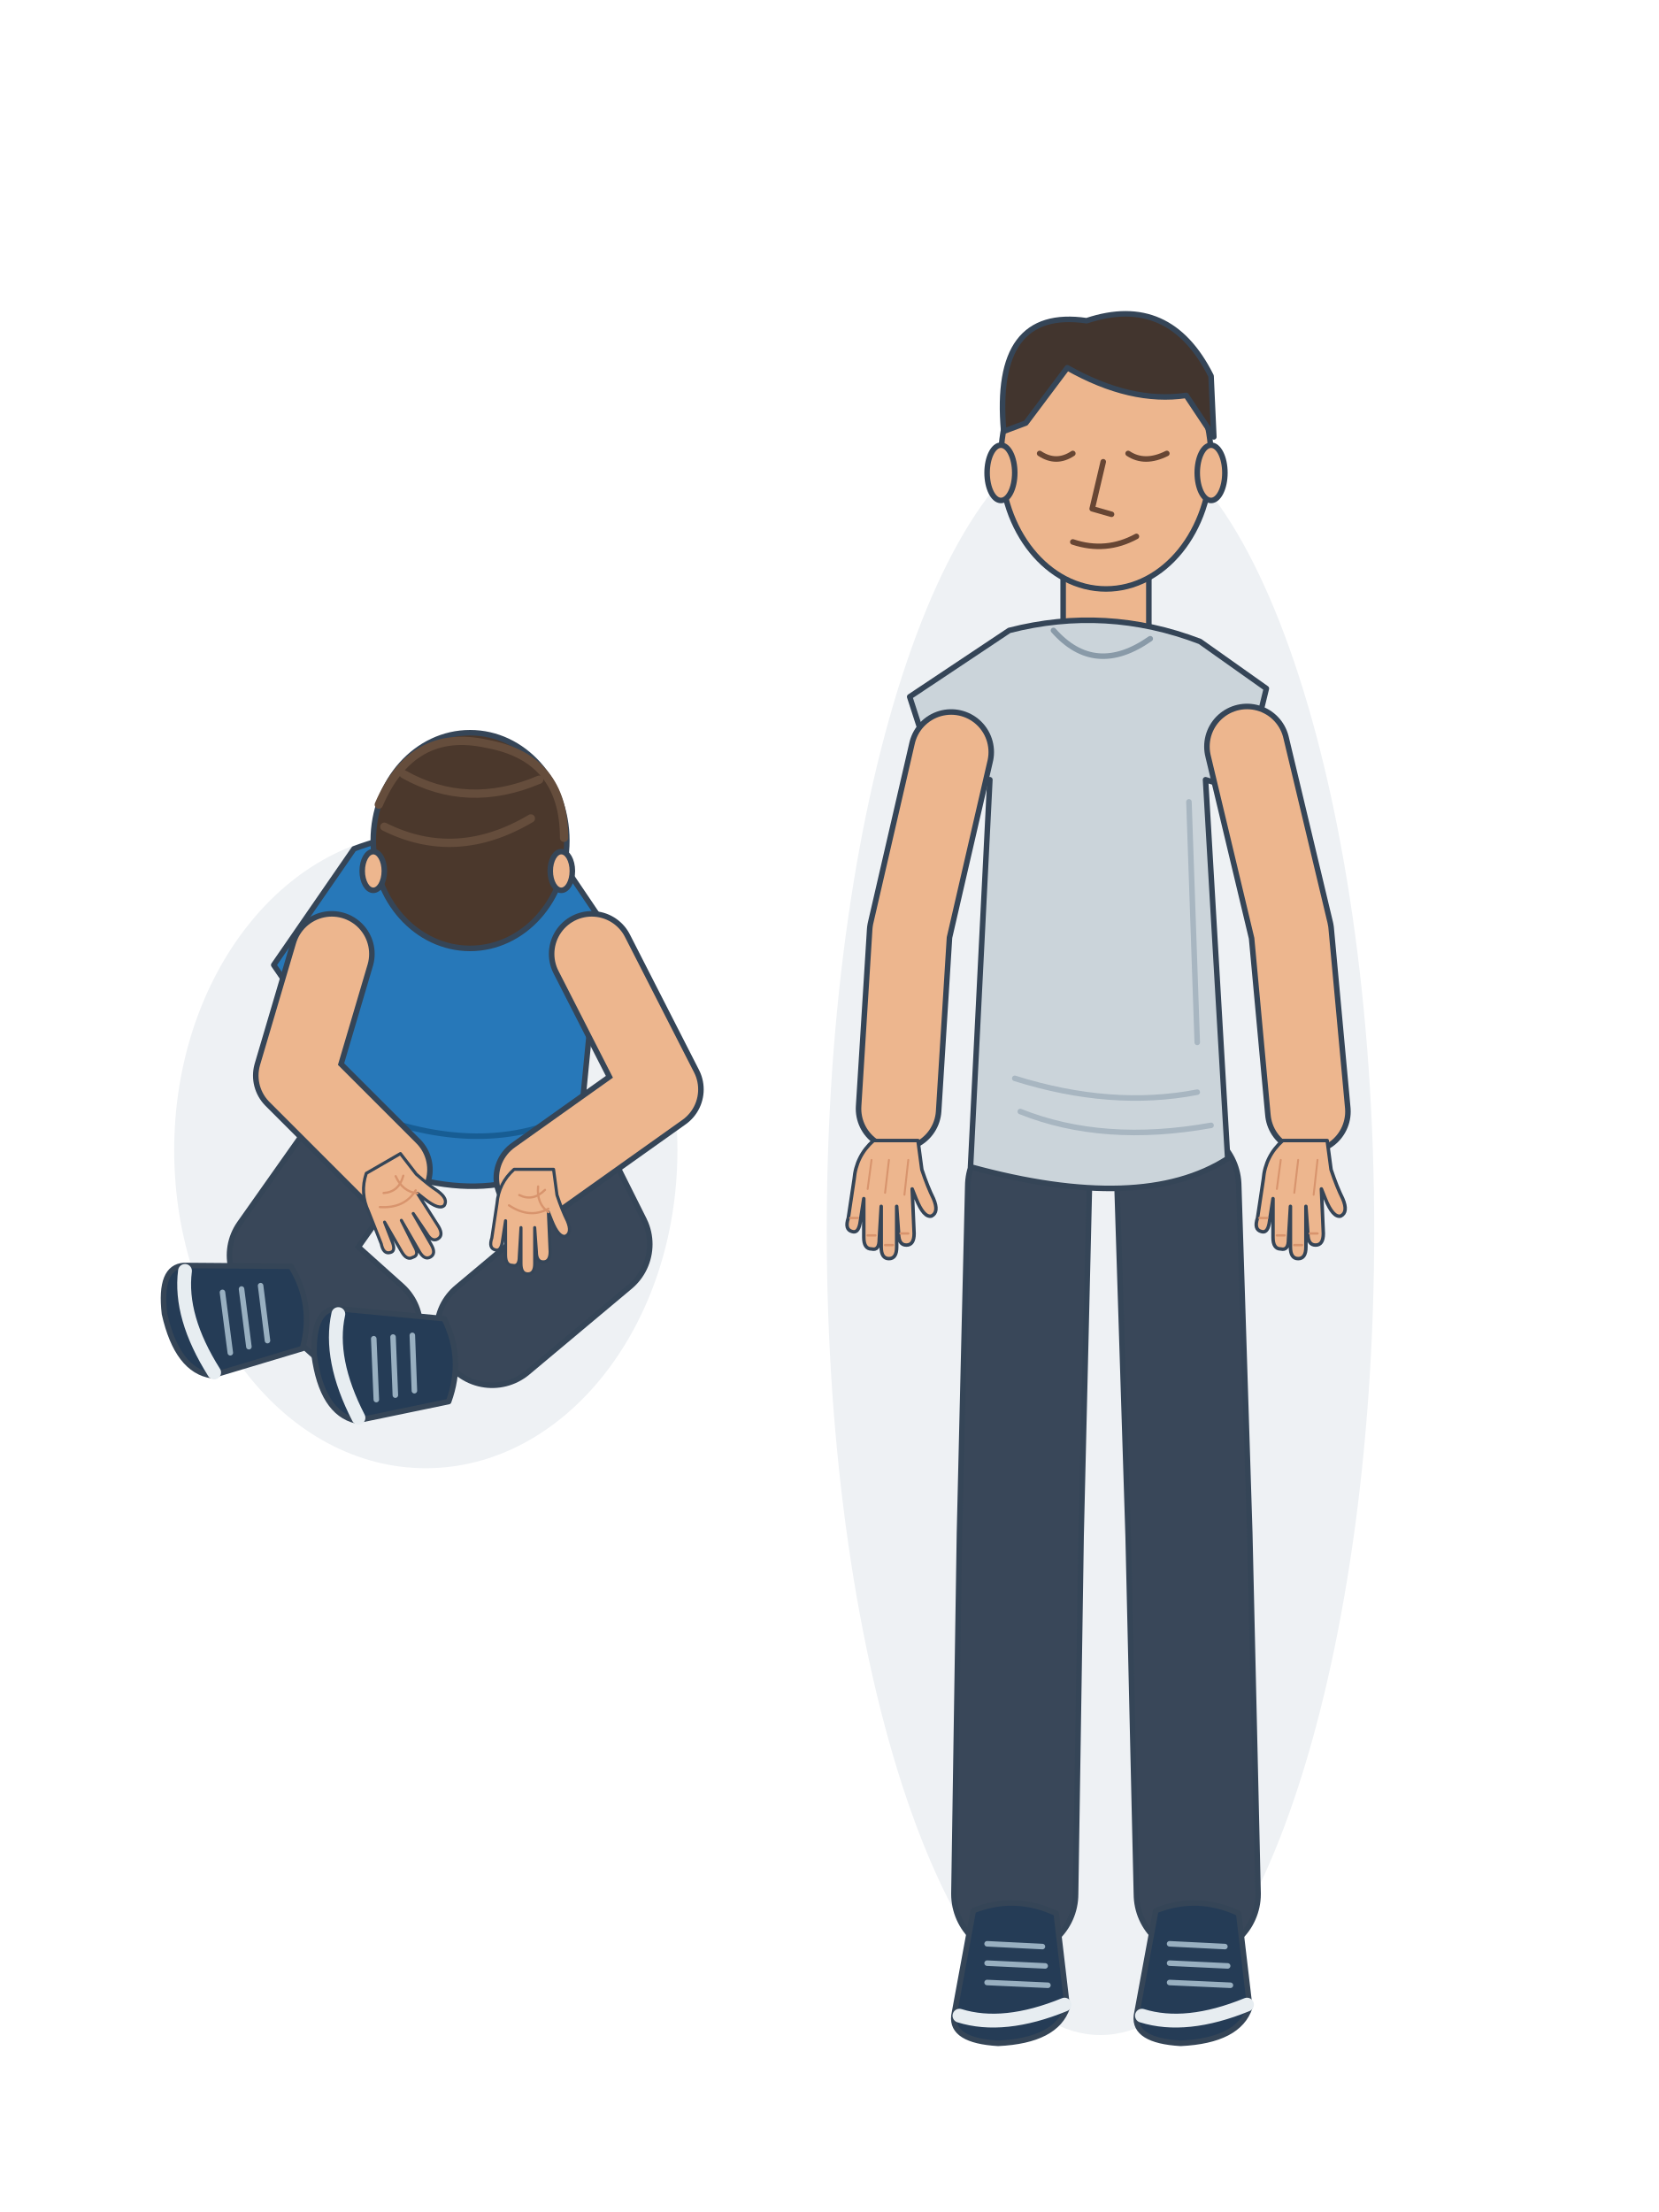
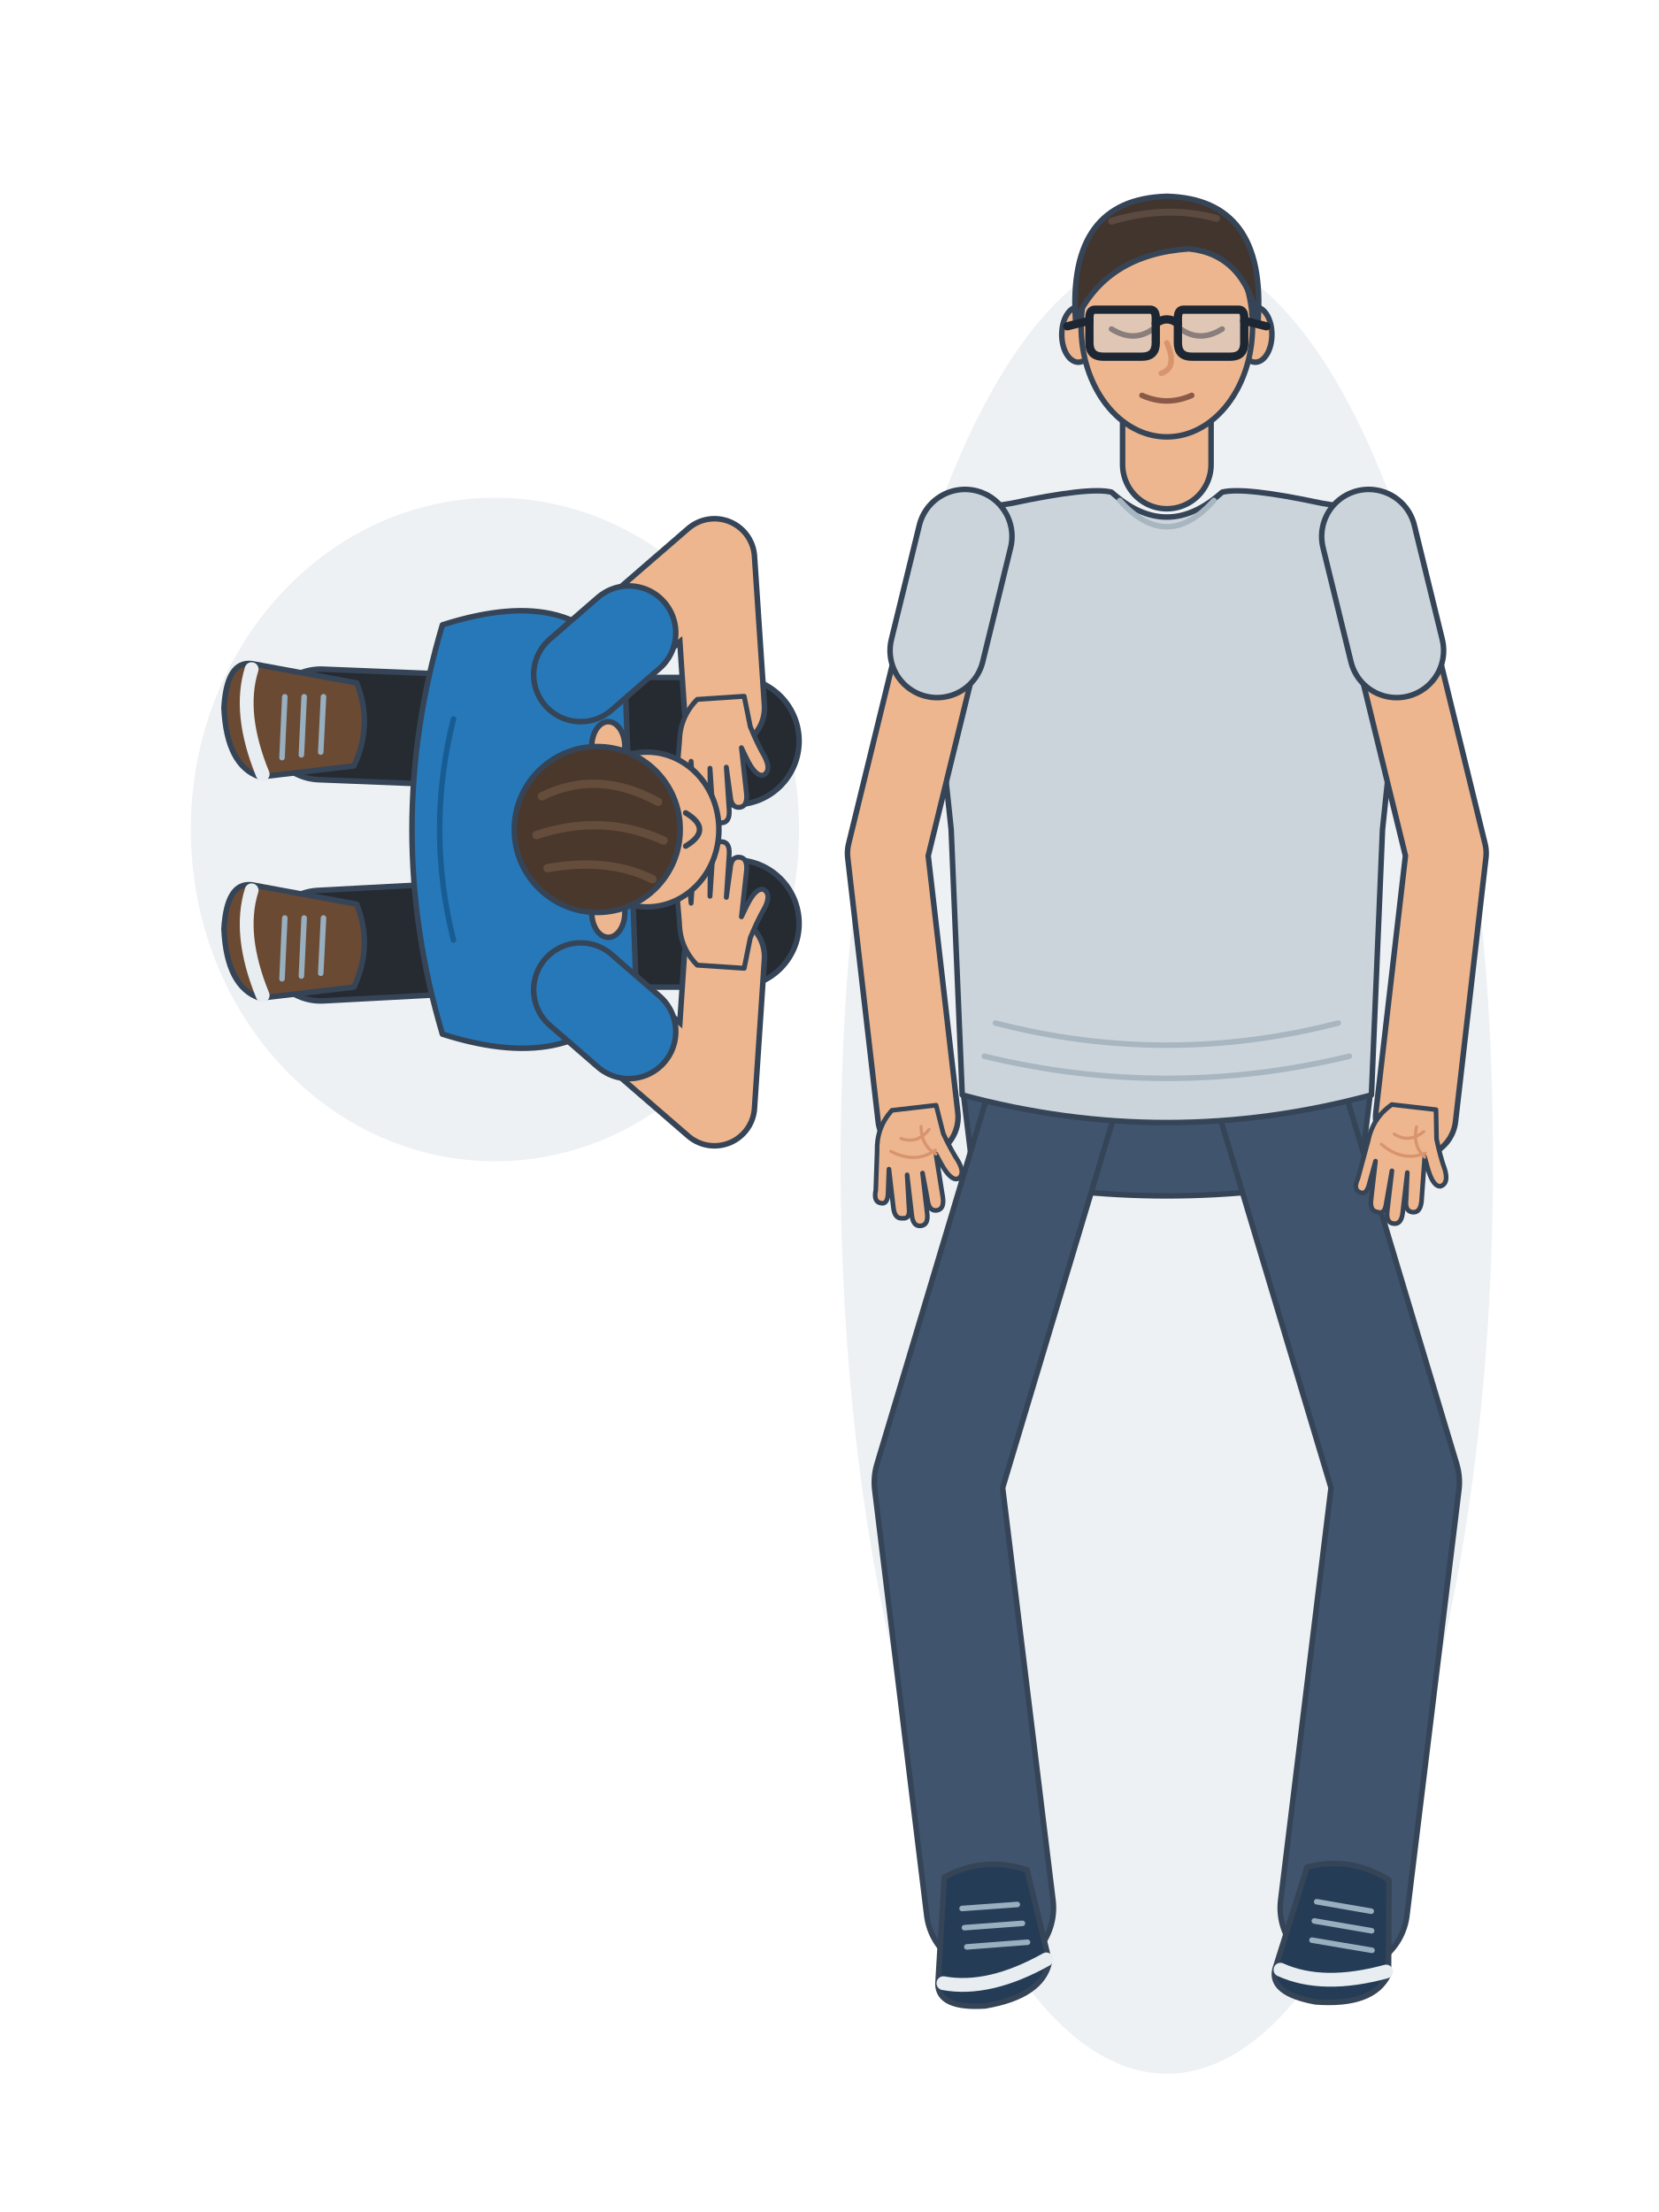
<svg xmlns="http://www.w3.org/2000/svg" width="600" height="800" viewBox="0 0 600 800" role="img">
  <rect width="600" height="800" fill="white" />
-   <ellipse cx="398" cy="445" rx="99" ry="291" fill="#eef1f4" stroke="none" stroke-width="2" />
-   <ellipse cx="154" cy="416" rx="91" ry="115" fill="#eef1f4" stroke="none" stroke-width="2" />
-   <path d="M400 209 L400 243" fill="none" stroke="#354557" stroke-width="33" stroke-linecap="round" stroke-linejoin="round" />
-   <path d="M400 209 L400 243" fill="none" stroke="#edb68e" stroke-width="29" stroke-linecap="round" stroke-linejoin="round" />
-   <path d="M372 429 L369 555 L367 685" fill="none" stroke="#354557" stroke-width="46" stroke-linecap="round" stroke-linejoin="round" />
-   <path d="M372 429 L369 555 L367 685" fill="none" stroke="#394759" stroke-width="42" stroke-linecap="round" stroke-linejoin="round" />
-   <g transform="translate(367 704) rotate(0)">
-     <path d="M-15 -13 Q0 -19 15 -12 L19 22 Q15 34 -6 35 Q-23 34 -22 25 Z" fill="#253c56" stroke="#354557" stroke-width="2" stroke-linecap="round" stroke-linejoin="round" />
-     <path d="M-20 25 Q-4 30 18 21" fill="none" stroke="#e7edf1" stroke-width="5" stroke-linecap="round" stroke-linejoin="round" />
-     <path d="M-10 -1 L10 0 M-10 6 L11 7 M-10 13 L12 14" fill="none" stroke="#98afc0" stroke-width="2" stroke-linecap="round" stroke-linejoin="round" />
+   <ellipse cx="422" cy="420" rx="118" ry="330" fill="#eef1f4" stroke="none" stroke-width="2" />
+   <ellipse cx="179" cy="300" rx="110" ry="120" fill="#eef1f4" stroke="none" stroke-width="2" />
+   <g transform="translate(22 0)">
+     <path d="M326 392 Q400 412 474 392 L470 425 Q400 440 330 425 Z" fill="#40546d" stroke="#354557" stroke-width="2" stroke-linecap="round" stroke-linejoin="round" />
+     <path d="M364 380 L317.2 536.1 L336 690" fill="none" stroke="#354557" stroke-width="48" stroke-linecap="round" stroke-linejoin="round" />
+     <path d="M364 380 L317.2 536.1 L336 690" fill="none" stroke="#40546d" stroke-width="44" stroke-linecap="round" stroke-linejoin="round" />
+     <g transform="translate(336 690) rotate(-7)">
+       <path d="M-15 -13 Q0 -19 15 -12 L19 22 Q15 34 -6 35 Q-23 34 -22 25 Z" fill="#253c56" stroke="#354557" stroke-width="2" stroke-linecap="round" stroke-linejoin="round" />
+       <path d="M-20 25 Q-4 30 18 21" fill="none" stroke="#e7edf1" stroke-width="5" stroke-linecap="round" stroke-linejoin="round" />
+       <path d="M-10 -1 L10 0 M-10 6 L11 7 M-10 13 L12 14" fill="none" stroke="#98afc0" stroke-width="2" stroke-linecap="round" stroke-linejoin="round" />
+     </g>
+     <path d="M436 380 L482.8 536.1 L464 690" fill="none" stroke="#354557" stroke-width="48" stroke-linecap="round" stroke-linejoin="round" />
+     <path d="M436 380 L482.8 536.1 L464 690" fill="none" stroke="#40546d" stroke-width="44" stroke-linecap="round" stroke-linejoin="round" />
+     <g transform="translate(464 690) rotate(7)">
+       <path d="M-15 -13 Q0 -19 15 -12 L19 22 Q15 34 -6 35 Q-23 34 -22 25 Z" fill="#253c56" stroke="#354557" stroke-width="2" stroke-linecap="round" stroke-linejoin="round" />
+       <path d="M-20 25 Q-4 30 18 21" fill="none" stroke="#e7edf1" stroke-width="5" stroke-linecap="round" stroke-linejoin="round" />
+       <path d="M-10 -1 L10 0 M-10 6 L11 7 M-10 13 L12 14" fill="none" stroke="#98afc0" stroke-width="2" stroke-linecap="round" stroke-linejoin="round" />
+     </g>
+     <path d="M312 205 Q316 186 344 182 Q372 176 380 178 Q400 196 420 178 Q428 176 456 182 Q484 186 488 205 L478 300 L474 396 Q400 416 326 396 L322 300 Z" fill="#cbd4da" stroke="#354557" stroke-width="2" stroke-linecap="round" stroke-linejoin="round" />
+     <path d="M383 181 Q400 200 417 181" fill="none" stroke="#a8b6c1" stroke-width="2" stroke-linecap="round" stroke-linejoin="round" />
+     <path d="M338 370 Q400 386 462 370 M334 382 Q400 398 466 382" fill="none" stroke="#a8b6c1" stroke-width="2" stroke-linecap="round" stroke-linejoin="round" />
+     <path d="M327 194 L299 308.6 L310 404" fill="none" stroke="#354557" stroke-width="31" stroke-linecap="round" stroke-linejoin="round" />
+     <path d="M327 194 L299 308.6 L310 404" fill="none" stroke="#edb68e" stroke-width="27" stroke-linecap="round" stroke-linejoin="round" />
+     <path d="M327 194 L316.9 235.3" fill="none" stroke="#354557" stroke-width="36" stroke-linecap="round" stroke-linejoin="round" />
+     <path d="M327 194 L316.9 235.3" fill="none" stroke="#cbd4da" stroke-width="32" stroke-linecap="round" stroke-linejoin="round" />
+     <g transform="translate(310 404) rotate(173.4) scale(0.7)">
+       <path d="M-10 5 L-12 -10 Q-15 -19 -18 -25 Q-21 -32 -17 -34 Q-13 -35 -9 -25 L-7 -20 L-8 -43 Q-8 -49 -4 -49 Q0 -49 0 -43 L1 -29 L1 -50 Q1 -56 5 -56 Q9 -56 9 -50 L9 -29 L10 -46 Q10 -52 14 -51 Q18 -51 18 -45 L18 -25 L20 -38 Q21 -43 24 -42 Q28 -41 26 -35 L23 -15 Q22 -3 13 5 Z" fill="#edb68e" stroke="#354557" stroke-width="2.4" stroke-linecap="round" stroke-linejoin="round" />
+       <path d="M-7 -18 Q4 -24 16 -16 M-5 -7 Q2 -14 10 -10 M-7 -20 Q0 -15 -1 -5" fill="none" stroke="#d8946d" stroke-width="1.6" stroke-linecap="round" stroke-linejoin="round" />
+     </g>
+     <path d="M473 194 L501 308.6 L490 404" fill="none" stroke="#354557" stroke-width="31" stroke-linecap="round" stroke-linejoin="round" />
+     <path d="M473 194 L501 308.6 L490 404" fill="none" stroke="#edb68e" stroke-width="27" stroke-linecap="round" stroke-linejoin="round" />
+     <path d="M473 194 L483.1 235.3" fill="none" stroke="#354557" stroke-width="36" stroke-linecap="round" stroke-linejoin="round" />
+     <path d="M473 194 L483.1 235.3" fill="none" stroke="#cbd4da" stroke-width="32" stroke-linecap="round" stroke-linejoin="round" />
+     <g transform="translate(490 404) rotate(186.6) scale(0.7)">
+       <path d="M-10 5 L-12 -10 Q-15 -19 -18 -25 Q-21 -32 -17 -34 Q-13 -35 -9 -25 L-7 -20 L-8 -43 Q-8 -49 -4 -49 Q0 -49 0 -43 L1 -29 L1 -50 Q1 -56 5 -56 Q9 -56 9 -50 L9 -29 L10 -46 Q10 -52 14 -51 Q18 -51 18 -45 L18 -25 L20 -38 Q21 -43 24 -42 Q28 -41 26 -35 L23 -15 Q22 -3 13 5 Z" fill="#edb68e" stroke="#354557" stroke-width="2.4" stroke-linecap="round" stroke-linejoin="round" />
+       <path d="M-7 -18 Q4 -24 16 -16 M-5 -7 Q2 -14 10 -10 M-7 -20 Q0 -15 -1 -5" fill="none" stroke="#d8946d" stroke-width="1.6" stroke-linecap="round" stroke-linejoin="round" />
+     </g>
+     <path d="M400 148 L400 168" fill="none" stroke="#354557" stroke-width="34" stroke-linecap="round" stroke-linejoin="round" />
+     <path d="M400 148 L400 168" fill="none" stroke="#edb68e" stroke-width="30" stroke-linecap="round" stroke-linejoin="round" />
+     <ellipse cx="368" cy="121" rx="6" ry="10" fill="#edb68e" stroke="#354557" stroke-width="2" />
+     <ellipse cx="432" cy="121" rx="6" ry="10" fill="#edb68e" stroke="#354557" stroke-width="2" />
+     <ellipse cx="400" cy="118" rx="31" ry="40" fill="#edb68e" stroke="#354557" stroke-width="2" />
+     <path d="M367 116 Q364 72 400 71 Q436 72 433 116 Q428 92 408 90 Q378 92 367 116 Z" fill="#42352e" stroke="#354557" stroke-width="2" stroke-linecap="round" stroke-linejoin="round" />
+     <path d="M380 80 Q400 74 418 79" fill="none" stroke="#5b4a3f" stroke-width="2.5" stroke-linecap="round" stroke-linejoin="round" />
+     <path d="M380 119 Q388 124 395 119 M405 119 Q412 124 420 119" fill="none" stroke="#674634" stroke-width="2" stroke-linecap="round" stroke-linejoin="round" />
+     <path d="M400 124 Q404 133 398 135" fill="none" stroke="#d8946d" stroke-width="2" stroke-linecap="round" stroke-linejoin="round" />
+     <path d="M391 143 Q400 147 409 143" fill="none" stroke="#8a5a48" stroke-width="2" stroke-linecap="round" stroke-linejoin="round" />
+     <g transform="translate(400 120) rotate(0) scale(1)">
+       <path d="M-26 -8 H-6 Q-4 -8 -4 -5 V4 Q-4 9 -9 9 H-23 Q-28 9 -28 4 V-5 Q-28 -8 -26 -8 Z M6 -8 H26 Q28 -8 28 -5 V4 Q28 9 23 9 H9 Q4 9 4 4 V-5 Q4 -8 6 -8 Z" fill="rgba(200,230,255,.35)" stroke="#1d2733" stroke-width="3" stroke-linecap="round" stroke-linejoin="round" />
+       <path d="M-4 -3 Q0 -6 4 -3 M-28 -4 L-36 -2 M28 -4 L36 -2" fill="none" stroke="#1d2733" stroke-width="3" stroke-linecap="round" stroke-linejoin="round" />
+     </g>
  </g>
-   <path d="M426 429 L430 555 L433 685" fill="none" stroke="#354557" stroke-width="46" stroke-linecap="round" stroke-linejoin="round" />
-   <path d="M426 429 L430 555 L433 685" fill="none" stroke="#394759" stroke-width="42" stroke-linecap="round" stroke-linejoin="round" />
-   <g transform="translate(433 704) rotate(0)">
-     <path d="M-15 -13 Q0 -19 15 -12 L19 22 Q15 34 -6 35 Q-23 34 -22 25 Z" fill="#253c56" stroke="#354557" stroke-width="2" stroke-linecap="round" stroke-linejoin="round" />
-     <path d="M-20 25 Q-4 30 18 21" fill="none" stroke="#e7edf1" stroke-width="5" stroke-linecap="round" stroke-linejoin="round" />
-     <path d="M-10 -1 L10 0 M-10 6 L11 7 M-10 13 L12 14" fill="none" stroke="#98afc0" stroke-width="2" stroke-linecap="round" stroke-linejoin="round" />
+   <g transform="translate(-26 0)">
+     <path d="M292 268 L142 262" fill="none" stroke="#354557" stroke-width="42" stroke-linecap="round" stroke-linejoin="round" />
+     <path d="M292 268 L142 262" fill="none" stroke="#262a31" stroke-width="38" stroke-linecap="round" stroke-linejoin="round" />
+     <path d="M292 334 L142 342" fill="none" stroke="#354557" stroke-width="42" stroke-linecap="round" stroke-linejoin="round" />
+     <path d="M292 334 L142 342" fill="none" stroke="#262a31" stroke-width="38" stroke-linecap="round" stroke-linejoin="round" />
+     <g transform="translate(142 262) rotate(90)">
+       <path d="M-15 -13 Q0 -19 15 -12 L19 22 Q15 34 -6 35 Q-23 34 -22 25 Z" fill="#6b4a33" stroke="#354557" stroke-width="2" stroke-linecap="round" stroke-linejoin="round" />
+       <path d="M-20 25 Q-4 30 18 21" fill="none" stroke="#e7edf1" stroke-width="5" stroke-linecap="round" stroke-linejoin="round" />
+       <path d="M-10 -1 L10 0 M-10 6 L11 7 M-10 13 L12 14" fill="none" stroke="#98afc0" stroke-width="2" stroke-linecap="round" stroke-linejoin="round" />
+     </g>
+     <g transform="translate(142 342) rotate(90)">
+       <path d="M-15 -13 Q0 -19 15 -12 L19 22 Q15 34 -6 35 Q-23 34 -22 25 Z" fill="#6b4a33" stroke="#354557" stroke-width="2" stroke-linecap="round" stroke-linejoin="round" />
+       <path d="M-20 25 Q-4 30 18 21" fill="none" stroke="#e7edf1" stroke-width="5" stroke-linecap="round" stroke-linejoin="round" />
+       <path d="M-10 -1 L10 0 M-10 6 L11 7 M-10 13 L12 14" fill="none" stroke="#98afc0" stroke-width="2" stroke-linecap="round" stroke-linejoin="round" />
+     </g>
+     <path d="M212 268 L292 268" fill="none" stroke="#354557" stroke-width="48" stroke-linecap="round" stroke-linejoin="round" />
+     <path d="M212 268 L292 268" fill="none" stroke="#262a31" stroke-width="44" stroke-linecap="round" stroke-linejoin="round" />
+     <path d="M212 334 L292 334" fill="none" stroke="#354557" stroke-width="48" stroke-linecap="round" stroke-linejoin="round" />
+     <path d="M212 334 L292 334" fill="none" stroke="#262a31" stroke-width="44" stroke-linecap="round" stroke-linejoin="round" />
+     <path d="M186 226 Q236 210 252 244 L256 356 Q236 390 186 374 Q164 300 186 226 Z" fill="#2778b9" stroke="#354557" stroke-width="2" stroke-linecap="round" stroke-linejoin="round" />
+     <path d="M190 260 Q180 300 190 340" fill="none" stroke="#175d94" stroke-width="2" stroke-linecap="round" stroke-linejoin="round" />
+     <path d="M236 244 L284.4 202.1 L288 256" fill="none" stroke="#354557" stroke-width="31" stroke-linecap="round" stroke-linejoin="round" />
+     <path d="M236 244 L284.4 202.1 L288 256" fill="none" stroke="#edb68e" stroke-width="27" stroke-linecap="round" stroke-linejoin="round" />
+     <path d="M236 244 L253.4 228.9" fill="none" stroke="#354557" stroke-width="36" stroke-linecap="round" stroke-linejoin="round" />
+     <path d="M236 244 L253.4 228.9" fill="none" stroke="#2778b9" stroke-width="32" stroke-linecap="round" stroke-linejoin="round" />
+     <g transform="translate(288 256) rotate(176.2) scale(0.74)">
+       <path d="M-10 5 L-12 -10 Q-15 -19 -18 -25 Q-21 -32 -17 -34 Q-13 -35 -9 -25 L-7 -20 L-8 -43 Q-8 -49 -4 -49 Q0 -49 0 -43 L1 -29 L1 -50 Q1 -56 5 -56 Q9 -56 9 -50 L9 -29 L10 -46 Q10 -52 14 -51 Q18 -51 18 -45 L18 -25 L20 -38 Q21 -43 24 -42 Q28 -41 26 -35 L23 -15 Q22 -3 13 5 Z" fill="#edb68e" stroke="#354557" stroke-width="2.4" stroke-linecap="round" stroke-linejoin="round" />
+     </g>
+     <path d="M236 358 L284.4 399.9 L288 346" fill="none" stroke="#354557" stroke-width="31" stroke-linecap="round" stroke-linejoin="round" />
+     <path d="M236 358 L284.4 399.9 L288 346" fill="none" stroke="#edb68e" stroke-width="27" stroke-linecap="round" stroke-linejoin="round" />
+     <path d="M236 358 L253.4 373.1" fill="none" stroke="#354557" stroke-width="36" stroke-linecap="round" stroke-linejoin="round" />
+     <path d="M236 358 L253.4 373.1" fill="none" stroke="#2778b9" stroke-width="32" stroke-linecap="round" stroke-linejoin="round" />
+     <g transform="translate(288 346) rotate(3.8) scale(-0.74 0.74)">
+       <path d="M-10 5 L-12 -10 Q-15 -19 -18 -25 Q-21 -32 -17 -34 Q-13 -35 -9 -25 L-7 -20 L-8 -43 Q-8 -49 -4 -49 Q0 -49 0 -43 L1 -29 L1 -50 Q1 -56 5 -56 Q9 -56 9 -50 L9 -29 L10 -46 Q10 -52 14 -51 Q18 -51 18 -45 L18 -25 L20 -38 Q21 -43 24 -42 Q28 -41 26 -35 L23 -15 Q22 -3 13 5 Z" fill="#edb68e" stroke="#354557" stroke-width="2.4" stroke-linecap="round" stroke-linejoin="round" />
+     </g>
+     <g transform="translate(246 300) rotate(0)">
+       <ellipse cx="0" cy="-30" rx="6" ry="9" fill="#edb68e" stroke="#354557" stroke-width="2" />
+       <ellipse cx="0" cy="30" rx="6" ry="9" fill="#edb68e" stroke="#354557" stroke-width="2" />
+       <ellipse cx="14" cy="0" rx="26" ry="28" fill="#edb68e" stroke="#354557" stroke-width="2" />
+       <path d="M28 -6 Q38 0 28 6" fill="#edb68e" stroke="#354557" stroke-width="2" stroke-linecap="round" stroke-linejoin="round" />
+       <circle cx="-4" cy="0" r="30" fill="#4b382c" stroke="#354557" stroke-width="2" />
+       <path d="M-24 -12 Q-4 -22 18 -10 M-26 2 Q-2 -6 20 4 M-22 14 Q0 10 16 18" fill="none" stroke="#654d3c" stroke-width="3" stroke-linecap="round" stroke-linejoin="round" />
+     </g>
  </g>
-   <path d="M365 228 Q400 219 434 232 L458 249 L449 286 L436 282 L444 419 Q413 439 351 422 L358 282 L340 286 L329 252 Z" fill="#cbd4da" stroke="#354557" stroke-width="2" stroke-linecap="round" stroke-linejoin="round" />
-   <path d="M381 228 Q396 245 416 231" fill="none" stroke="#899aa8" stroke-width="2" stroke-linecap="round" stroke-linejoin="round" />
-   <path d="M367 390 Q402 401 433 395 M369 402 Q399 414 438 407 M430 290 L433 377" fill="none" stroke="#a8b6c1" stroke-width="2" stroke-linecap="round" stroke-linejoin="round" />
-   <path d="M344 272 L329 337 L325 401" fill="none" stroke="#354557" stroke-width="31" stroke-linecap="round" stroke-linejoin="round" />
-   <path d="M344 272 L329 337 L325 401" fill="none" stroke="#edb68e" stroke-width="27" stroke-linecap="round" stroke-linejoin="round" />
-   <g transform="translate(325 416) rotate(180) scale(0.7)">
-     <path d="M-10 5 L-12 -10 Q-15 -19 -18 -25 Q-21 -32 -17 -34 Q-13 -35 -9 -25 L-7 -20 L-8 -43 Q-8 -49 -4 -49 Q0 -49 0 -43 L1 -29 L1 -50 Q1 -56 5 -56 Q9 -56 9 -50 L9 -29 L10 -46 Q10 -52 14 -51 Q18 -51 18 -45 L18 -25 L20 -38 Q21 -43 24 -42 Q28 -41 26 -35 L23 -15 Q22 -3 13 5 Z" fill="#edb68e" stroke="#354557" stroke-width="1.8" stroke-linecap="round" stroke-linejoin="round" />
-     <path d="M-5 -43 l4 0" fill="none" stroke="#d8946d" stroke-width="1.2" stroke-linecap="round" stroke-linejoin="round" />
-     <path d="M3 -49 l4 0" fill="none" stroke="#d8946d" stroke-width="1.2" stroke-linecap="round" stroke-linejoin="round" />
-     <path d="M12 -44 l4 0" fill="none" stroke="#d8946d" stroke-width="1.2" stroke-linecap="round" stroke-linejoin="round" />
-     <path d="M21 -35 l4 0" fill="none" stroke="#d8946d" stroke-width="1.2" stroke-linecap="round" stroke-linejoin="round" />
-     <path d="M-5 -5 L-3 -23 M5 -5 L7 -22 M14 -5 L16 -20" fill="none" stroke="#d8946d" stroke-width="1" stroke-linecap="round" stroke-linejoin="round" />
-   </g>
-   <path d="M139 403 L103 454 L132 480" fill="none" stroke="#354557" stroke-width="42" stroke-linecap="round" stroke-linejoin="round" />
-   <path d="M139 403 L103 454 L132 480" fill="none" stroke="#394759" stroke-width="38" stroke-linecap="round" stroke-linejoin="round" />
-   <g transform="translate(95 475) rotate(80)">
-     <path d="M-15 -13 Q0 -19 15 -12 L19 22 Q15 34 -6 35 Q-23 34 -22 25 Z" fill="#253c56" stroke="#354557" stroke-width="2" stroke-linecap="round" stroke-linejoin="round" />
-     <path d="M-20 25 Q-4 30 18 21" fill="none" stroke="#e7edf1" stroke-width="5" stroke-linecap="round" stroke-linejoin="round" />
-     <path d="M-10 -1 L10 0 M-10 6 L11 7 M-10 13 L12 14" fill="none" stroke="#98afc0" stroke-width="2" stroke-linecap="round" stroke-linejoin="round" />
-   </g>
-   <path d="M193 406 L215 450 L178 481" fill="none" stroke="#354557" stroke-width="42" stroke-linecap="round" stroke-linejoin="round" />
-   <path d="M193 406 L215 450 L178 481" fill="none" stroke="#394759" stroke-width="38" stroke-linecap="round" stroke-linejoin="round" />
-   <g transform="translate(149 493) rotate(85)">
-     <path d="M-15 -13 Q0 -19 15 -12 L19 22 Q15 34 -6 35 Q-23 34 -22 25 Z" fill="#253c56" stroke="#354557" stroke-width="2" stroke-linecap="round" stroke-linejoin="round" />
-     <path d="M-20 25 Q-4 30 18 21" fill="none" stroke="#e7edf1" stroke-width="5" stroke-linecap="round" stroke-linejoin="round" />
-     <path d="M-10 -1 L10 0 M-10 6 L11 7 M-10 13 L12 14" fill="none" stroke="#98afc0" stroke-width="2" stroke-linecap="round" stroke-linejoin="round" />
-   </g>
-   <path d="M128 307 Q168 292 204 313 L229 350 L213 375 L209 416 Q174 443 120 414 L112 368 L99 349 Z" fill="#2778b9" stroke="#354557" stroke-width="2" stroke-linecap="round" stroke-linejoin="round" />
-   <path d="M124 399 Q170 420 205 404 M133 318 Q159 335 177 317" fill="none" stroke="#175d94" stroke-width="2" stroke-linecap="round" stroke-linejoin="round" />
-   <path d="M451 270 L467 337 L473 402" fill="none" stroke="#354557" stroke-width="31" stroke-linecap="round" stroke-linejoin="round" />
-   <path d="M451 270 L467 337 L473 402" fill="none" stroke="#edb68e" stroke-width="27" stroke-linecap="round" stroke-linejoin="round" />
-   <g transform="translate(473 416) rotate(180) scale(0.7)">
-     <path d="M-10 5 L-12 -10 Q-15 -19 -18 -25 Q-21 -32 -17 -34 Q-13 -35 -9 -25 L-7 -20 L-8 -43 Q-8 -49 -4 -49 Q0 -49 0 -43 L1 -29 L1 -50 Q1 -56 5 -56 Q9 -56 9 -50 L9 -29 L10 -46 Q10 -52 14 -51 Q18 -51 18 -45 L18 -25 L20 -38 Q21 -43 24 -42 Q28 -41 26 -35 L23 -15 Q22 -3 13 5 Z" fill="#edb68e" stroke="#354557" stroke-width="1.8" stroke-linecap="round" stroke-linejoin="round" />
-     <path d="M-5 -43 l4 0" fill="none" stroke="#d8946d" stroke-width="1.2" stroke-linecap="round" stroke-linejoin="round" />
-     <path d="M3 -49 l4 0" fill="none" stroke="#d8946d" stroke-width="1.2" stroke-linecap="round" stroke-linejoin="round" />
-     <path d="M12 -44 l4 0" fill="none" stroke="#d8946d" stroke-width="1.2" stroke-linecap="round" stroke-linejoin="round" />
-     <path d="M21 -35 l4 0" fill="none" stroke="#d8946d" stroke-width="1.2" stroke-linecap="round" stroke-linejoin="round" />
-     <path d="M-5 -5 L-3 -23 M5 -5 L7 -22 M14 -5 L16 -20" fill="none" stroke="#d8946d" stroke-width="1" stroke-linecap="round" stroke-linejoin="round" />
-   </g>
-   <path d="M120 345 L107 389 L141 423" fill="none" stroke="#354557" stroke-width="31" stroke-linecap="round" stroke-linejoin="round" />
-   <path d="M120 345 L107 389 L141 423" fill="none" stroke="#edb68e" stroke-width="27" stroke-linecap="round" stroke-linejoin="round" />
-   <path d="M214 345 L239 394 L194 426" fill="none" stroke="#354557" stroke-width="31" stroke-linecap="round" stroke-linejoin="round" />
-   <path d="M214 345 L239 394 L194 426" fill="none" stroke="#edb68e" stroke-width="27" stroke-linecap="round" stroke-linejoin="round" />
-   <g transform="translate(141 423) rotate(150) scale(0.62)">
-     <path d="M-10 5 L-12 -10 Q-15 -19 -18 -25 Q-21 -32 -17 -34 Q-13 -35 -9 -25 L-7 -20 L-8 -43 Q-8 -49 -4 -49 Q0 -49 0 -43 L1 -29 L1 -50 Q1 -56 5 -56 Q9 -56 9 -50 L9 -29 L10 -46 Q10 -52 14 -51 Q18 -51 18 -45 L18 -25 L20 -38 Q21 -43 24 -42 Q28 -41 26 -35 L23 -15 Q22 -3 13 5 Z" fill="#edb68e" stroke="#354557" stroke-width="1.8" stroke-linecap="round" stroke-linejoin="round" />
-     <path d="M-7 -18 Q4 -24 16 -16 M-5 -7 Q2 -14 10 -10 M-7 -20 Q0 -15 -1 -5" fill="none" stroke="#d8946d" stroke-width="1.3" stroke-linecap="round" stroke-linejoin="round" />
-   </g>
-   <g transform="translate(194 426) rotate(180) scale(0.62)">
-     <path d="M-10 5 L-12 -10 Q-15 -19 -18 -25 Q-21 -32 -17 -34 Q-13 -35 -9 -25 L-7 -20 L-8 -43 Q-8 -49 -4 -49 Q0 -49 0 -43 L1 -29 L1 -50 Q1 -56 5 -56 Q9 -56 9 -50 L9 -29 L10 -46 Q10 -52 14 -51 Q18 -51 18 -45 L18 -25 L20 -38 Q21 -43 24 -42 Q28 -41 26 -35 L23 -15 Q22 -3 13 5 Z" fill="#edb68e" stroke="#354557" stroke-width="1.8" stroke-linecap="round" stroke-linejoin="round" />
-     <path d="M-7 -18 Q4 -24 16 -16 M-5 -7 Q2 -14 10 -10 M-7 -20 Q0 -15 -1 -5" fill="none" stroke="#d8946d" stroke-width="1.3" stroke-linecap="round" stroke-linejoin="round" />
-   </g>
-   <ellipse cx="400" cy="166" rx="38" ry="47" fill="#edb68e" stroke="#354557" stroke-width="2" />
-   <ellipse cx="362" cy="171" rx="5" ry="10" fill="#edb68e" stroke="#354557" stroke-width="2" />
-   <ellipse cx="438" cy="171" rx="5" ry="10" fill="#edb68e" stroke="#354557" stroke-width="2" />
-   <path d="M363 156 Q359 111 393 116 Q423 106 438 136 L439 158 L429 143 Q409 146 386 133 L371 153 Z" fill="#42352e" stroke="#354557" stroke-width="2" stroke-linecap="round" stroke-linejoin="round" />
-   <path d="M376 164 Q382 168 388 164 M408 164 Q414 168 422 164 M399 167 L395 184 L402 186 M388 196 Q400 200 411 194" fill="none" stroke="#674634" stroke-width="2" stroke-linecap="round" stroke-linejoin="round" />
-   <ellipse cx="170" cy="304" rx="35" ry="39" fill="#4b382c" stroke="#354557" stroke-width="2" />
-   <path d="M137 291 Q149 263 176 269 Q204 274 204 303 M146 280 Q169 293 195 282 M139 299 Q165 312 192 296" fill="none" stroke="#654d3c" stroke-width="3" stroke-linecap="round" stroke-linejoin="round" />
-   <ellipse cx="135" cy="315" rx="4" ry="7" fill="#edb68e" stroke="#354557" stroke-width="2" />
-   <ellipse cx="203" cy="315" rx="4" ry="7" fill="#edb68e" stroke="#354557" stroke-width="2" />
</svg>
